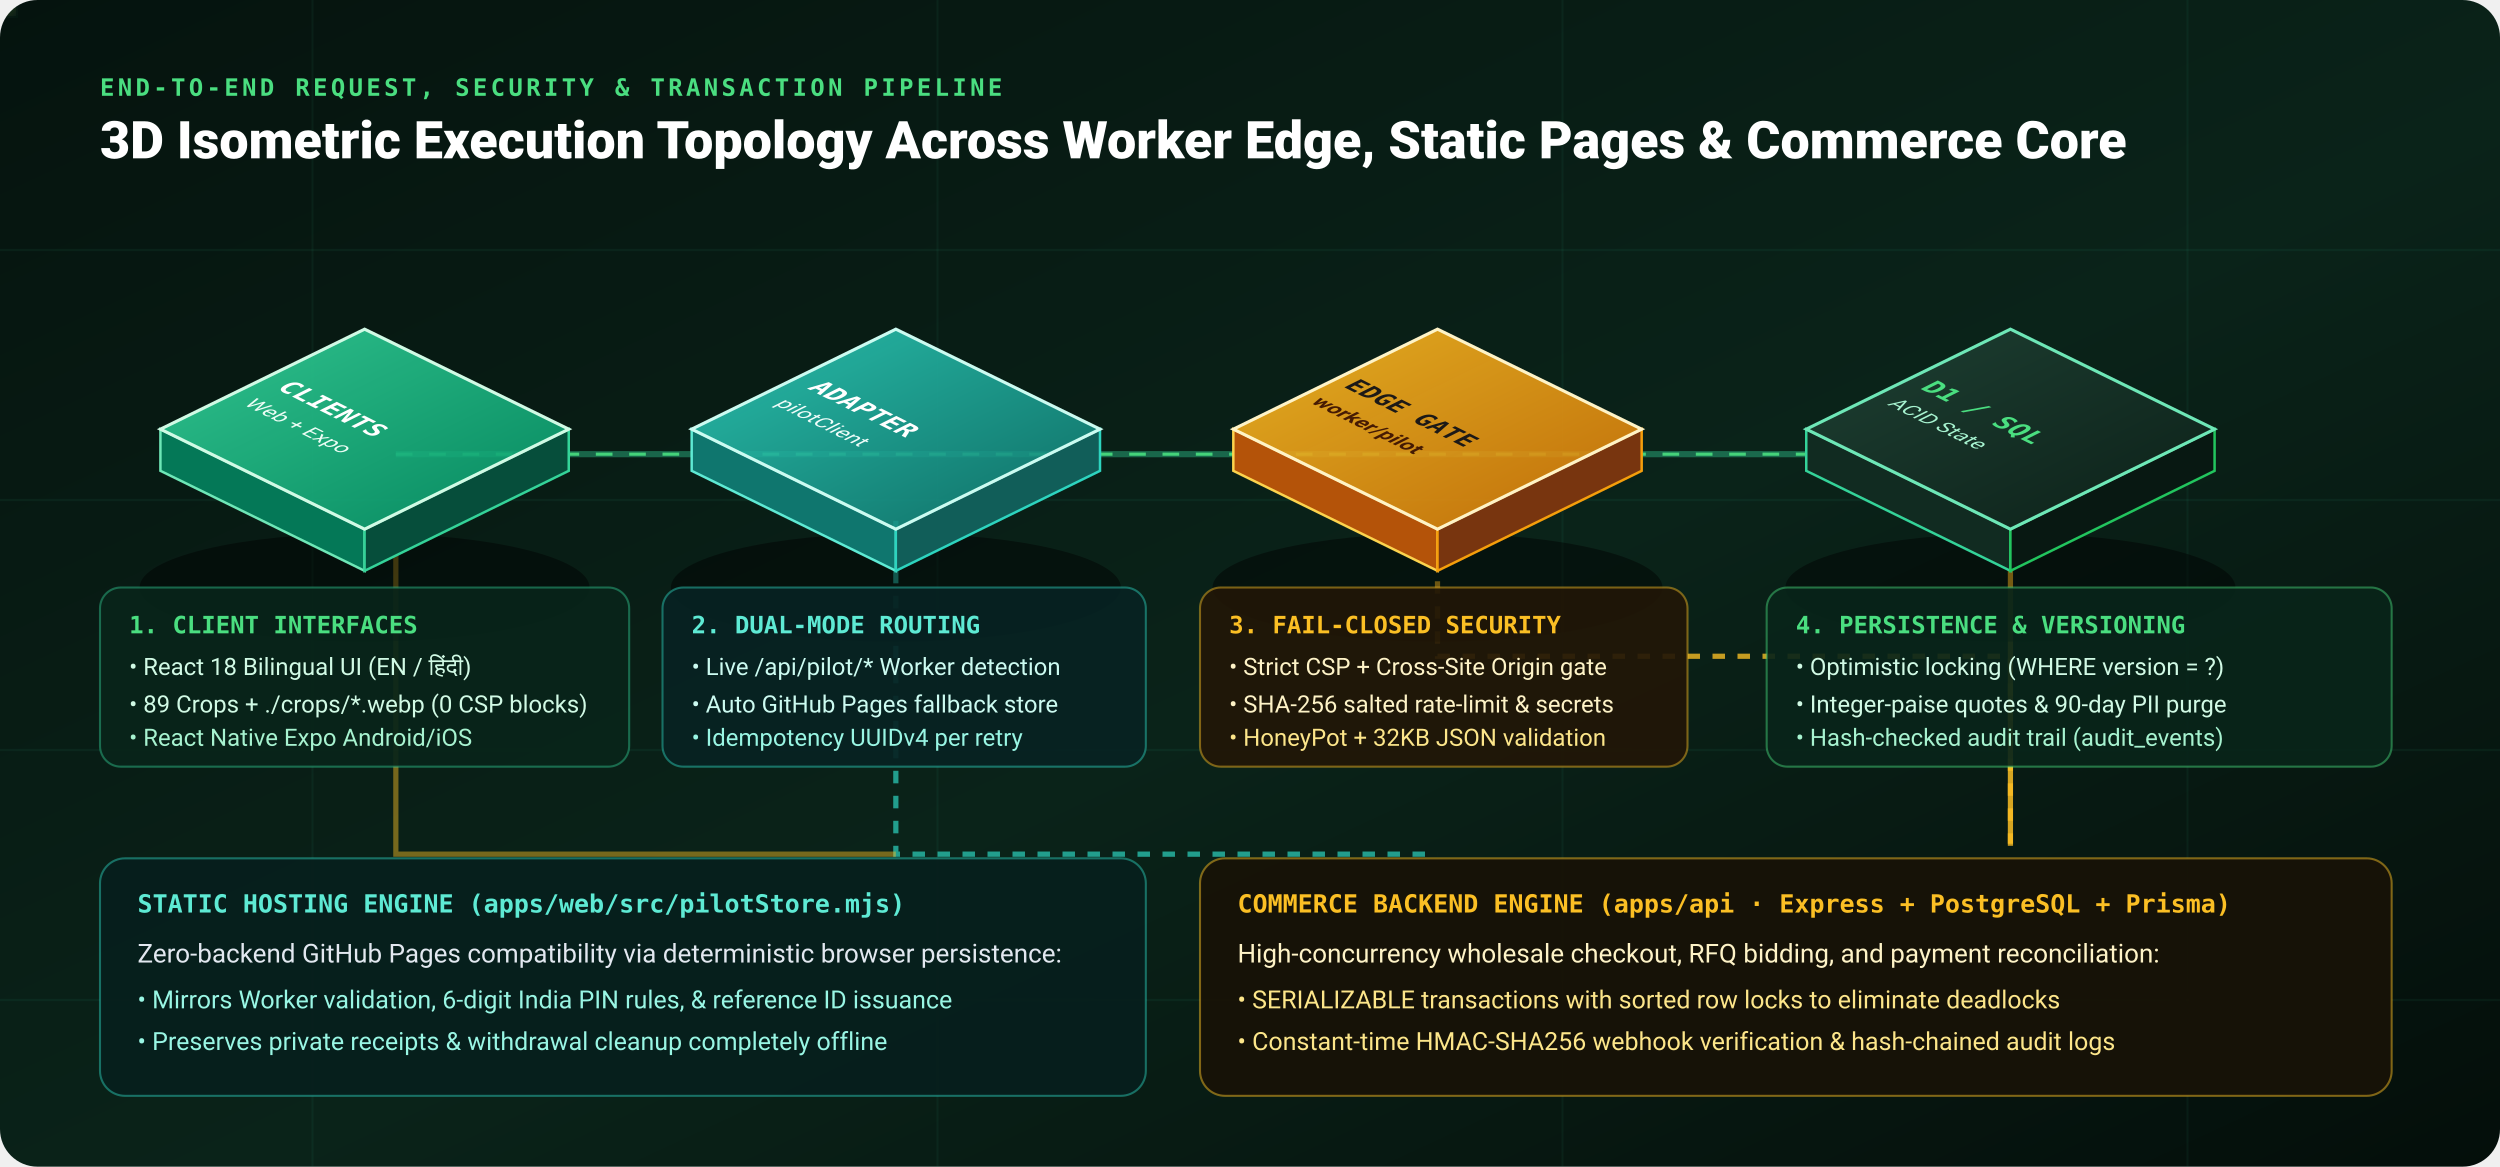
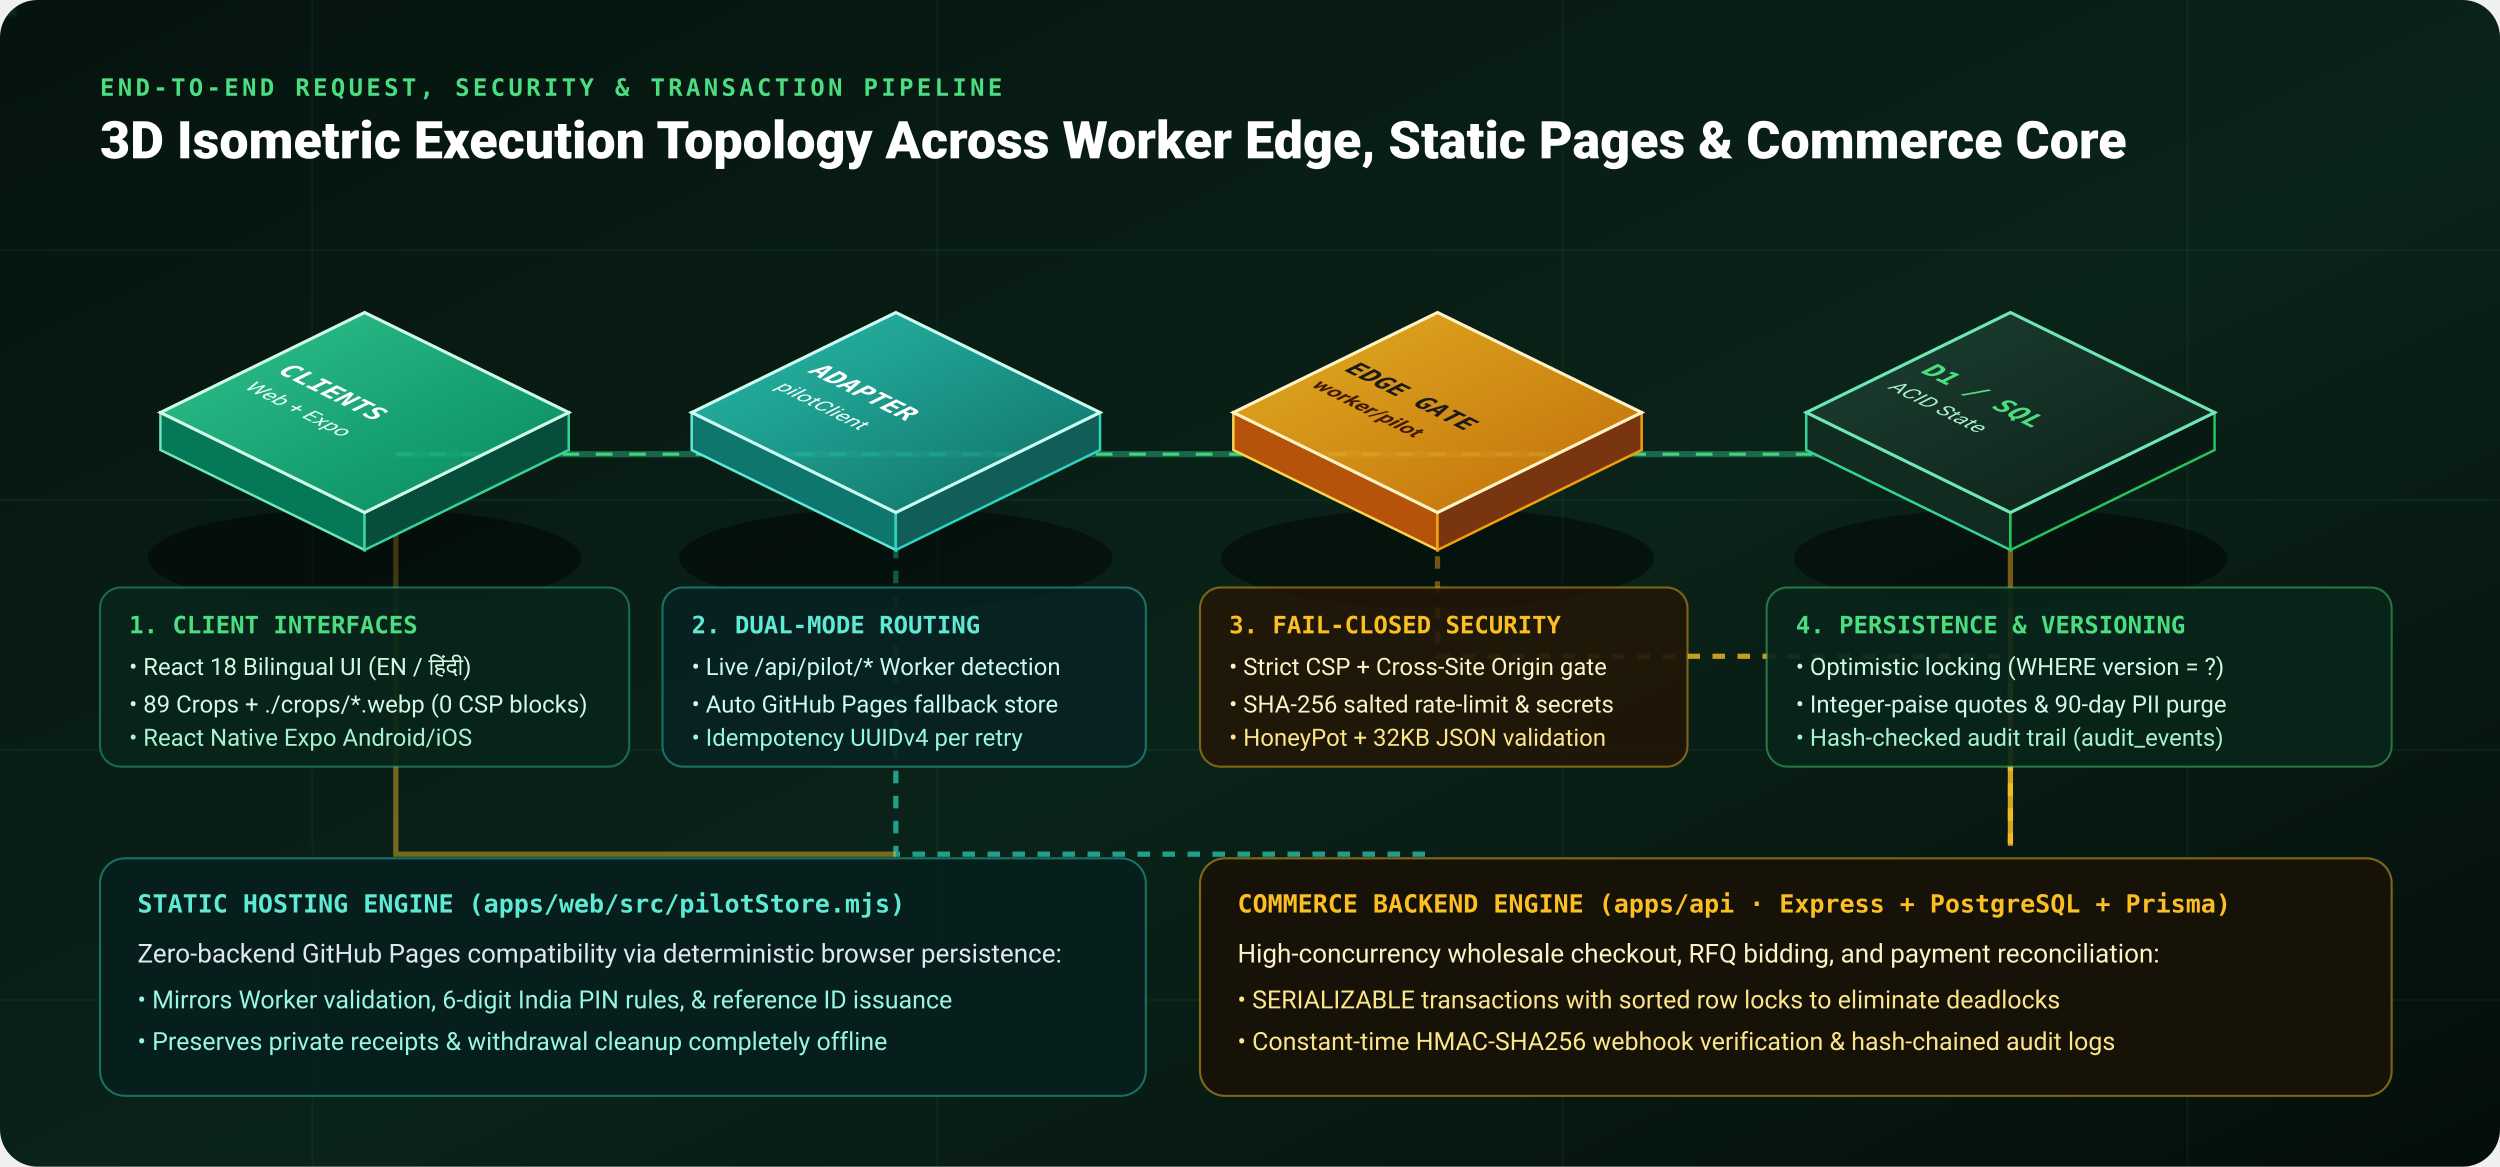
<svg xmlns="http://www.w3.org/2000/svg" viewBox="0 0 1200 560" width="100%" role="img" aria-label="KhetSetu 3D isometric architecture and security request pipeline">
  <defs>
    <linearGradient id="archBg" x1="0%" y1="0%" x2="100%" y2="100%">
      <stop offset="0%" stop-color="#05130e" />
      <stop offset="55%" stop-color="#0a2319" />
      <stop offset="100%" stop-color="#040e0a" />
    </linearGradient>
    <linearGradient id="isoGreen" x1="0%" y1="0%" x2="100%" y2="100%">
      <stop offset="0%" stop-color="#34d399" stop-opacity="0.92" />
      <stop offset="100%" stop-color="#059669" stop-opacity="0.88" />
    </linearGradient>
    <linearGradient id="isoTeal" x1="0%" y1="0%" x2="100%" y2="100%">
      <stop offset="0%" stop-color="#2dd4bf" stop-opacity="0.88" />
      <stop offset="100%" stop-color="#0f766e" stop-opacity="0.88" />
    </linearGradient>
    <linearGradient id="isoAmber" x1="0%" y1="0%" x2="100%" y2="100%">
      <stop offset="0%" stop-color="#fbbf24" stop-opacity="0.9" />
      <stop offset="100%" stop-color="#d97706" stop-opacity="0.88" />
    </linearGradient>
    <linearGradient id="isoSlate" x1="0%" y1="0%" x2="100%" y2="100%">
      <stop offset="0%" stop-color="#1e4033" />
      <stop offset="100%" stop-color="#0c2018" />
    </linearGradient>
    <filter id="nodeGlow" x="-35%" y="-35%" width="170%" height="170%">
      <feGaussianBlur stdDeviation="5" result="blur" />
      <feMerge>
        <feMergeNode in="blur" />
        <feMergeNode in="SourceGraphic" />
      </feMerge>
    </filter>
    <clipPath id="archClip">
      <rect width="1200" height="560" rx="18" />
    </clipPath>
    <style>
      .mono { font-family: ui-monospace, SFMono-Regular, Menlo, Monaco, Consolas, monospace; }
      .sans { font-family: -apple-system, BlinkMacSystemFont, "Segoe UI", Roboto, Helvetica, Arial, sans-serif; }
      @keyframes bobA {
        0%, 100% { transform: translateY(0px); }
        50% { transform: translateY(-6px); }
      }
      @keyframes bobB {
        0%, 100% { transform: translateY(0px); }
        50% { transform: translateY(-4px); }
      }
      .bob-a { animation: bobA 4.6s ease-in-out infinite; }
      .bob-b { animation: bobB 4.6s ease-in-out infinite 0.55s; }
    </style>
  </defs>
  <g clip-path="url(#archClip)">
    <rect width="1200" height="560" fill="url(#archBg)" />
    <g stroke="#34d399" stroke-opacity="0.06" stroke-width="1">
      <path d="M0 120 L1200 120 M0 240 L1200 240 M0 360 L1200 360 M0 480 L1200 480" />
      <path d="M150 0 L150 560 M450 0 L450 560 M750 0 L750 560 M1050 0 L1050 560" />
    </g>
    <text x="48" y="46" fill="#4ade80" font-size="11.5" font-weight="700" letter-spacing="1.6" class="mono">END-TO-END REQUEST, SECURITY &amp; TRANSACTION PIPELINE</text>
    <text x="48" y="76" fill="#ffffff" font-size="25" font-weight="800" class="sans">3D Isometric Execution Topology Across Worker Edge, Static Pages &amp; Commerce Core</text>
    <path id="busPrimary" d="M 190 218 L 430 218 L 690 218 L 965 218" fill="none" stroke="#34d399" stroke-width="3" stroke-opacity="0.4" />
    <path d="M 190 218 L 430 218 L 690 218 L 965 218" fill="none" stroke="#4ade80" stroke-width="1.5" stroke-dasharray="8 8" stroke-opacity="0.9" />
    <path id="busFallback" d="M 430 250 L 430 410 L 690 410" fill="none" stroke="#2dd4bf" stroke-width="2.5" stroke-dasharray="6 6" stroke-opacity="0.7" />
    <path id="busCommerce" d="M 190 255 L 190 410 L 430 410" fill="none" stroke="#fbbf24" stroke-width="2.5" stroke-opacity="0.45" />
    <path d="M 690 255 L 690 315 L 965 315 L 965 410" fill="none" stroke="#fbbf24" stroke-width="2.5" stroke-dasharray="6 6" stroke-opacity="0.78" />
    <path id="busAudit" d="M 965 255 L 965 405" fill="none" stroke="#fbbf24" stroke-width="2.5" stroke-opacity="0.85" />
-     <g transform="translate(175, 206)" class="bob-a">
-       <ellipse cx="0" cy="76" rx="108" ry="26" fill="#000000" fill-opacity="0.45" />
-       <polygon points="-98,0 0,48 0,68 -98,20" fill="#047857" stroke="#6ee7b7" stroke-width="1.2" />
-       <polygon points="0,48 98,0 98,20 0,68" fill="#064e3b" stroke="#34d399" stroke-width="1.2" />
-       <polygon points="0,-48 98,0 0,48 -98,0" fill="url(#isoGreen)" stroke="#d1fae5" stroke-width="1.5" />
-       <g transform="matrix(0.866, 0.433, -0.866, 0.433, -3, 2)">
-         <text x="-48" y="-2" fill="#ffffff" font-size="13" font-weight="800" class="mono">CLIENTS</text>
-         <text x="-48" y="16" fill="#ecfdf5" font-size="10.5" class="sans">Web + Expo</text>
+     <g transform="translate(175, 198)">
+       <g class="bob-a">
+         <ellipse cx="0" cy="70" rx="104" ry="24" fill="#000000" fill-opacity="0.45" />
+         <polygon points="-98,0 0,48 0,66 -98,18" fill="#047857" stroke="#6ee7b7" stroke-width="1.2" />
+         <polygon points="0,48 98,0 98,18 0,66" fill="#064e3b" stroke="#34d399" stroke-width="1.2" />
+         <polygon points="0,-48 98,0 0,48 -98,0" fill="url(#isoGreen)" stroke="#d1fae5" stroke-width="1.5" />
+         <g transform="matrix(0.866, 0.433, -0.866, 0.433, -3, 2)">
+           <text x="-48" y="-2" fill="#ffffff" font-size="13" font-weight="800" class="mono">CLIENTS</text>
+           <text x="-48" y="16" fill="#ecfdf5" font-size="10.5" class="sans">Web + Expo</text>
+         </g>
      </g>
    </g>
    <g transform="translate(48, 282)">
      <rect x="0" y="0" width="254" height="86" rx="10" fill="#082419" fill-opacity="0.92" stroke="#34d399" stroke-opacity="0.42" />
      <text x="14" y="22" fill="#4ade80" font-size="11.5" font-weight="700" class="mono">1. CLIENT INTERFACES</text>
      <text x="14" y="42" fill="#d1fae5" font-size="11.5" class="sans">• React 18 Bilingual UI (EN / हिंदी)</text>
      <text x="14" y="60" fill="#d1fae5" font-size="11.5" class="sans">• 89 Crops + ./crops/*.webp (0 CSP blocks)</text>
      <text x="14" y="76" fill="#a7f3d0" font-size="11.5" class="sans">• React Native Expo Android/iOS</text>
    </g>
-     <g transform="translate(430, 206)" class="bob-b">
-       <ellipse cx="0" cy="76" rx="108" ry="26" fill="#000000" fill-opacity="0.45" />
-       <polygon points="-98,0 0,48 0,68 -98,20" fill="#0f766e" stroke="#5eead4" stroke-width="1.2" />
-       <polygon points="0,48 98,0 98,20 0,68" fill="#115e59" stroke="#2dd4bf" stroke-width="1.2" />
-       <polygon points="0,-48 98,0 0,48 -98,0" fill="url(#isoTeal)" stroke="#ccfbf1" stroke-width="1.5" />
-       <g transform="matrix(0.866, 0.433, -0.866, 0.433, -3, 2)">
-         <text x="-48" y="-2" fill="#ffffff" font-size="13" font-weight="800" class="mono">ADAPTER</text>
-         <text x="-48" y="16" fill="#f0fdfa" font-size="10.5" class="sans">pilotClient</text>
+     <g transform="translate(430, 198)">
+       <g class="bob-b">
+         <ellipse cx="0" cy="70" rx="104" ry="24" fill="#000000" fill-opacity="0.45" />
+         <polygon points="-98,0 0,48 0,66 -98,18" fill="#0f766e" stroke="#5eead4" stroke-width="1.2" />
+         <polygon points="0,48 98,0 98,18 0,66" fill="#115e59" stroke="#2dd4bf" stroke-width="1.2" />
+         <polygon points="0,-48 98,0 0,48 -98,0" fill="url(#isoTeal)" stroke="#ccfbf1" stroke-width="1.5" />
+         <g transform="matrix(0.866, 0.433, -0.866, 0.433, -3, 2)">
+           <text x="-48" y="-2" fill="#ffffff" font-size="13" font-weight="800" class="mono">ADAPTER</text>
+           <text x="-48" y="16" fill="#f0fdfa" font-size="10.5" class="sans">pilotClient</text>
+         </g>
      </g>
    </g>
    <g transform="translate(318, 282)">
      <rect x="0" y="0" width="232" height="86" rx="10" fill="#072222" fill-opacity="0.92" stroke="#2dd4bf" stroke-opacity="0.45" />
      <text x="14" y="22" fill="#5eead4" font-size="11.5" font-weight="700" class="mono">2. DUAL-MODE ROUTING</text>
      <text x="14" y="42" fill="#ccfbf1" font-size="11.5" class="sans">• Live /api/pilot/* Worker detection</text>
      <text x="14" y="60" fill="#ccfbf1" font-size="11.5" class="sans">• Auto GitHub Pages fallback store</text>
      <text x="14" y="76" fill="#99f6e4" font-size="11.5" class="sans">• Idempotency UUIDv4 per retry</text>
    </g>
-     <g transform="translate(690, 206)" class="bob-a">
-       <ellipse cx="0" cy="76" rx="108" ry="26" fill="#000000" fill-opacity="0.45" />
-       <polygon points="-98,0 0,48 0,68 -98,20" fill="#b45309" stroke="#fcd34d" stroke-width="1.2" />
-       <polygon points="0,48 98,0 98,20 0,68" fill="#78350f" stroke="#f59e0b" stroke-width="1.2" />
-       <polygon points="0,-48 98,0 0,48 -98,0" fill="url(#isoAmber)" stroke="#fef3c7" stroke-width="1.5" />
-       <g transform="matrix(0.866, 0.433, -0.866, 0.433, -4, 2)">
-         <text x="-50" y="-2" fill="#1c1917" font-size="12.5" font-weight="800" class="mono">EDGE GATE</text>
-         <text x="-50" y="16" fill="#451a03" font-size="10.5" font-weight="700" class="sans">worker/pilot</text>
+     <g transform="translate(690, 198)">
+       <g class="bob-a">
+         <ellipse cx="0" cy="70" rx="104" ry="24" fill="#000000" fill-opacity="0.45" />
+         <polygon points="-98,0 0,48 0,66 -98,18" fill="#b45309" stroke="#fcd34d" stroke-width="1.2" />
+         <polygon points="0,48 98,0 98,18 0,66" fill="#78350f" stroke="#f59e0b" stroke-width="1.2" />
+         <polygon points="0,-48 98,0 0,48 -98,0" fill="url(#isoAmber)" stroke="#fef3c7" stroke-width="1.5" />
+         <g transform="matrix(0.866, 0.433, -0.866, 0.433, -4, 2)">
+           <text x="-50" y="-2" fill="#1c1917" font-size="12.5" font-weight="800" class="mono">EDGE GATE</text>
+           <text x="-50" y="16" fill="#451a03" font-size="10.5" font-weight="700" class="sans">worker/pilot</text>
+         </g>
      </g>
    </g>
    <g transform="translate(576, 282)">
      <rect x="0" y="0" width="234" height="86" rx="10" fill="#211607" fill-opacity="0.92" stroke="#fbbf24" stroke-opacity="0.45" />
      <text x="14" y="22" fill="#fbbf24" font-size="11.5" font-weight="700" class="mono">3. FAIL-CLOSED SECURITY</text>
      <text x="14" y="42" fill="#fef3c7" font-size="11.5" class="sans">• Strict CSP + Cross-Site Origin gate</text>
      <text x="14" y="60" fill="#fef3c7" font-size="11.5" class="sans">• SHA-256 salted rate-limit &amp; secrets</text>
      <text x="14" y="76" fill="#fde68a" font-size="11.5" class="sans">• HoneyPot + 32KB JSON validation</text>
    </g>
-     <g transform="translate(965, 206)" class="bob-b">
-       <ellipse cx="0" cy="76" rx="108" ry="26" fill="#000000" fill-opacity="0.45" />
-       <polygon points="-98,0 0,48 0,68 -98,20" fill="#112b21" stroke="#34d399" stroke-width="1.2" />
-       <polygon points="0,48 98,0 98,20 0,68" fill="#081812" stroke="#22c55e" stroke-width="1.2" />
-       <polygon points="0,-48 98,0 0,48 -98,0" fill="url(#isoSlate)" stroke="#6ee7b7" stroke-width="1.5" />
-       <g transform="matrix(0.866, 0.433, -0.866, 0.433, -4, 2)">
-         <text x="-48" y="-2" fill="#4ade80" font-size="13" font-weight="800" class="mono">D1 / SQL</text>
-         <text x="-48" y="16" fill="#a7f3d0" font-size="10.5" class="sans">ACID State</text>
+     <g transform="translate(965, 198)">
+       <g class="bob-b">
+         <ellipse cx="0" cy="70" rx="104" ry="24" fill="#000000" fill-opacity="0.45" />
+         <polygon points="-98,0 0,48 0,66 -98,18" fill="#112b21" stroke="#34d399" stroke-width="1.2" />
+         <polygon points="0,48 98,0 98,18 0,66" fill="#081812" stroke="#22c55e" stroke-width="1.2" />
+         <polygon points="0,-48 98,0 0,48 -98,0" fill="url(#isoSlate)" stroke="#6ee7b7" stroke-width="1.5" />
+         <g transform="matrix(0.866, 0.433, -0.866, 0.433, -4, 2)">
+           <text x="-48" y="-2" fill="#4ade80" font-size="13" font-weight="800" class="mono">D1 / SQL</text>
+           <text x="-48" y="16" fill="#a7f3d0" font-size="10.5" class="sans">ACID State</text>
+         </g>
      </g>
    </g>
    <g transform="translate(848, 282)">
      <rect x="0" y="0" width="300" height="86" rx="10" fill="#082419" fill-opacity="0.92" stroke="#4ade80" stroke-opacity="0.45" />
      <text x="14" y="22" fill="#4ade80" font-size="11.5" font-weight="700" class="mono">4. PERSISTENCE &amp; VERSIONING</text>
      <text x="14" y="42" fill="#d1fae5" font-size="11.5" class="sans">• Optimistic locking (WHERE version = ?)</text>
      <text x="14" y="60" fill="#d1fae5" font-size="11.5" class="sans">• Integer-paise quotes &amp; 90-day PII purge</text>
      <text x="14" y="76" fill="#a7f3d0" font-size="11.5" class="sans">• Hash-checked audit trail (audit_events)</text>
    </g>
    <g transform="translate(48, 412)">
      <rect x="0" y="0" width="502" height="114" rx="12" fill="#071f1d" fill-opacity="0.95" stroke="#2dd4bf" stroke-opacity="0.45" />
      <text x="18" y="26" fill="#5eead4" font-size="12" font-weight="700" class="mono">STATIC HOSTING ENGINE  (apps/web/src/pilotStore.mjs)</text>
      <text x="18" y="50" fill="#e2e8f0" font-size="12.5" class="sans">
        Zero-backend GitHub Pages compatibility via deterministic browser persistence:
      </text>
      <text x="18" y="72" fill="#99f6e4" font-size="12" class="sans">• Mirrors Worker validation, 6-digit India PIN rules, &amp; reference ID issuance</text>
      <text x="18" y="92" fill="#99f6e4" font-size="12" class="sans">• Preserves private receipts &amp; withdrawal cleanup completely offline</text>
    </g>
    <g transform="translate(576, 412)">
      <rect x="0" y="0" width="572" height="114" rx="12" fill="#181207" fill-opacity="0.95" stroke="#fbbf24" stroke-opacity="0.48" />
      <text x="18" y="26" fill="#fbbf24" font-size="12" font-weight="700" class="mono">COMMERCE BACKEND ENGINE  (apps/api · Express + PostgreSQL + Prisma)</text>
      <text x="18" y="50" fill="#fef3c7" font-size="12.5" class="sans">
        High-concurrency wholesale checkout, RFQ bidding, and payment reconciliation:
      </text>
      <text x="18" y="72" fill="#fde68a" font-size="12" class="sans">• SERIALIZABLE transactions with sorted row locks to eliminate deadlocks</text>
      <text x="18" y="92" fill="#fde68a" font-size="12" class="sans">• Constant-time HMAC-SHA256 webhook verification &amp; hash-chained audit logs</text>
    </g>
    <circle r="5" fill="#4ade80" filter="url(#nodeGlow)">
      <animateMotion dur="3.4s" repeatCount="indefinite" path="M 190 218 L 430 218 L 690 218 L 965 218" />
    </circle>
    <circle r="4.5" fill="#5eead4" filter="url(#nodeGlow)">
      <animateMotion dur="2.8s" repeatCount="indefinite" path="M 430 250 L 430 410 L 690 410" />
    </circle>
    <circle r="4.5" fill="#fbbf24" filter="url(#nodeGlow)">
      <animateMotion dur="3.0s" repeatCount="indefinite" path="M 965 255 L 965 405" />
    </circle>
  </g>
</svg>
